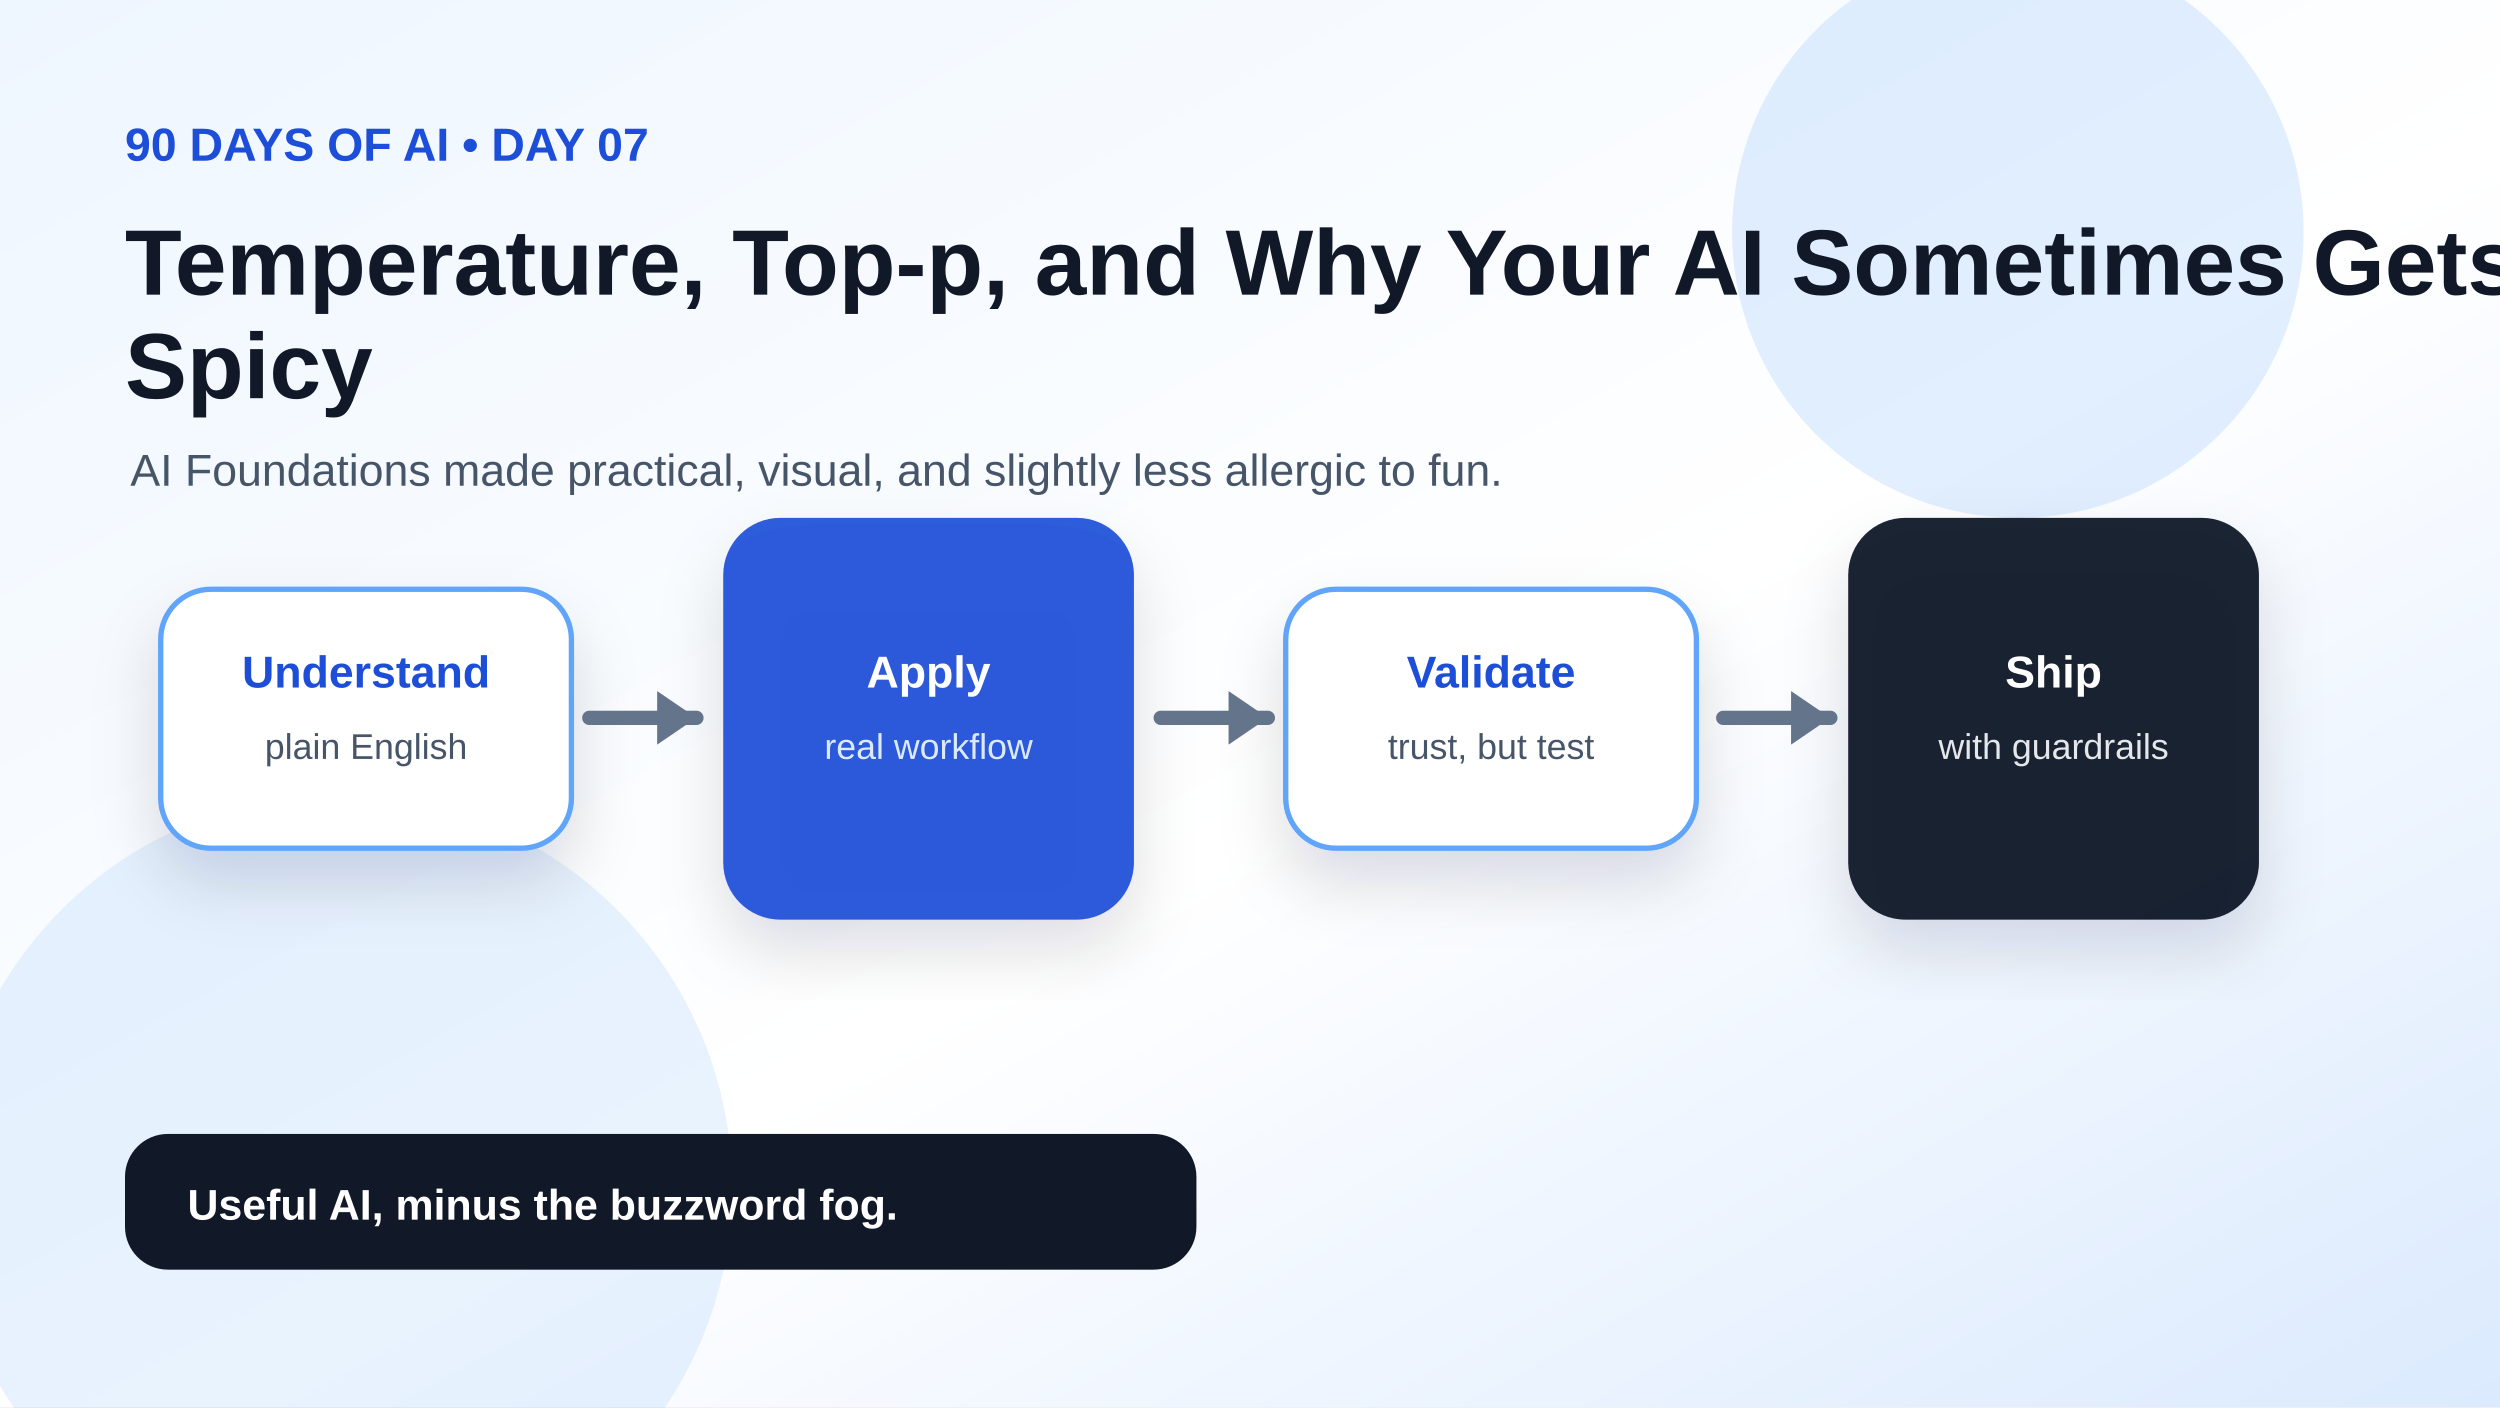
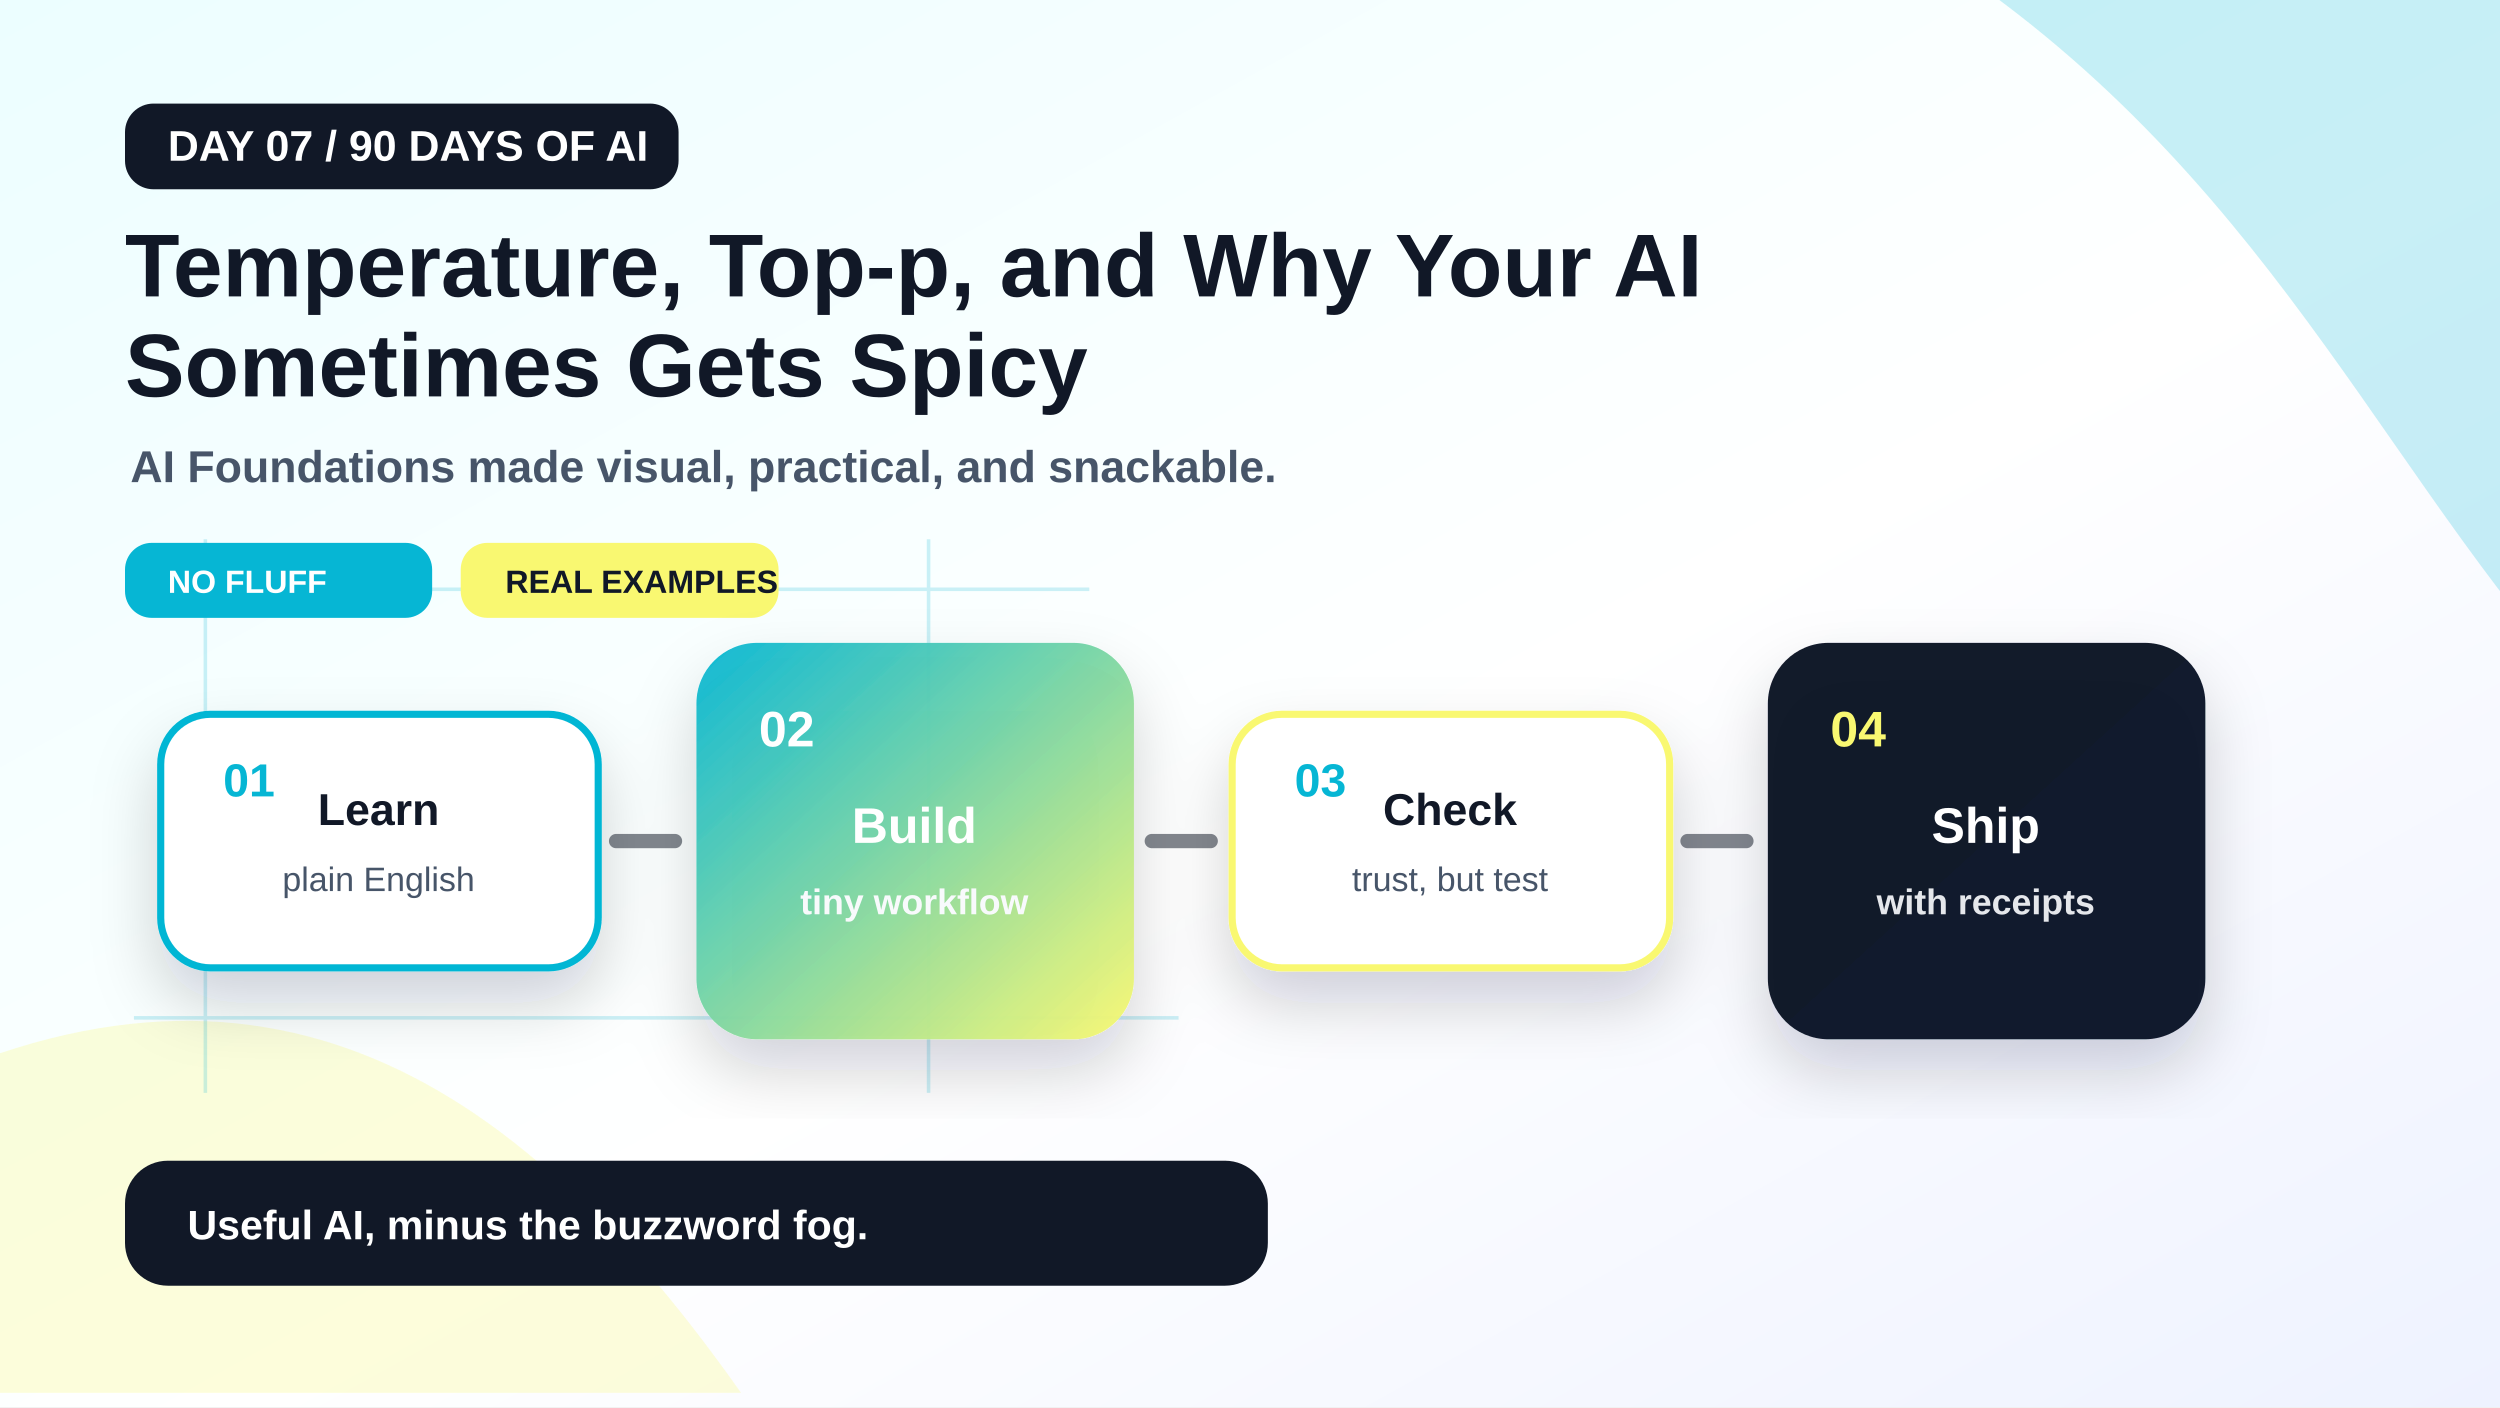
<svg xmlns="http://www.w3.org/2000/svg" width="1400" height="788" viewBox="0 0 1400 788" role="img" aria-labelledby="title desc">
  <defs>
    <linearGradient id="bg" x1="0" y1="0" x2="1" y2="1">
-       <stop offset="0" stop-color="#eef6ff" />
+       <stop offset="0" stop-color="#ecfeff" />
      <stop offset="0.55" stop-color="#ffffff" />
-       <stop offset="1" stop-color="#dbeafe" />
+       <stop offset="1" stop-color="#eef2ff" />
+     </linearGradient>
+     <linearGradient id="cardGlow" x1="0" y1="0" x2="1" y2="1">
+       <stop offset="0" stop-color="#06b6d4" />
+       <stop offset="1" stop-color="#f9f871" />
+     </linearGradient>
+     <linearGradient id="darkGlow" x1="0" y1="0" x2="1" y2="1">
+       <stop offset="0" stop-color="#111827" />
+       <stop offset="1" stop-color="#0f172a" />
    </linearGradient>
    <filter id="shadow" x="-20%" y="-20%" width="140%" height="140%">
-       <feDropShadow dx="0" dy="18" stdDeviation="18" flood-color="#0f172a" flood-opacity="0.14" />
+       <feDropShadow dx="0" dy="18" stdDeviation="18" flood-color="#0f172a" flood-opacity="0.18" />
    </filter>
  </defs>
  <rect width="1400" height="788" fill="url(#bg)" />
-   <circle cx="1130" cy="130" r="160" fill="#60a5fa" opacity="0.18" />
-   <circle cx="190" cy="665" r="220" fill="#60a5fa" opacity="0.14" />
-   <text x="70" y="90" font-family="Arial, sans-serif" font-size="26" font-weight="800" fill="#1d4ed8">90 DAYS OF AI • DAY 07</text>
-   <text x="70" y="165" font-family="Arial, sans-serif" font-size="52" font-weight="900" fill="#111827">Temperature, Top-p, and Why Your AI Sometimes Gets</text>
-   <text x="70" y="223" font-family="Arial, sans-serif" font-size="52" font-weight="900" fill="#111827">Spicy</text>
-   <text x="73" y="272" font-family="Arial, sans-serif" font-size="25" fill="#475569">AI Foundations made practical, visual, and slightly less allergic to fun.</text>
+   <path d="M1060 -40 C1260 80 1325 250 1440 380 L1440 0 Z" fill="#06b6d4" opacity="0.22" />
+   <path d="M-70 620 C150 505 295 610 415 780 L-70 780 Z" fill="#f9f871" opacity="0.25" />
+   <g opacity="0.20" stroke="#06b6d4" stroke-width="2">
+     <path d="M75 330 H610" />
+     <path d="M75 570 H660" />
+     <path d="M115 302 V612" />
+     <path d="M520 302 V612" />
+   </g>
+   <rect x="70" y="58" width="310" height="48" rx="16" fill="#111827" />
+   <text x="94" y="90" font-family="Arial, sans-serif" font-size="24" font-weight="900" fill="#ffffff">DAY 07 / 90 DAYS OF AI</text>
+   <text x="70" y="166" font-family="Arial, sans-serif" font-size="50" font-weight="900" fill="#111827">Temperature, Top-p, and Why Your AI</text>
+   <text x="70" y="222" font-family="Arial, sans-serif" font-size="50" font-weight="900" fill="#111827">Sometimes Gets Spicy</text>
+   <text x="73" y="270" font-family="Arial, sans-serif" font-size="25" font-weight="700" fill="#475569">AI Foundations made visual, practical, and snackable.</text>
+   <g transform="translate(70 304)">
+     <rect x="0" y="0" width="172" height="42" rx="15" fill="#06b6d4" />
+     <text x="24" y="28" font-family="Arial, sans-serif" font-size="18" font-weight="900" fill="#ffffff">NO FLUFF</text>
+     <rect x="188" y="0" width="178" height="42" rx="15" fill="#f9f871" />
+     <text x="213" y="28" font-family="Arial, sans-serif" font-size="18" font-weight="900" fill="#111827">REAL EXAMPLES</text>
+   </g>
  <g filter="url(#shadow)">
-     <rect x="90" y="330" width="230" height="145" rx="28" fill="#ffffff" stroke="#60a5fa" stroke-width="3" />
-     <rect x="405" y="290" width="230" height="225" rx="32" fill="#1d4ed8" opacity="0.92" />
-     <rect x="720" y="330" width="230" height="145" rx="28" fill="#ffffff" stroke="#60a5fa" stroke-width="3" />
-     <rect x="1035" y="290" width="230" height="225" rx="32" fill="#111827" opacity="0.94" />
+     <rect x="90" y="400" width="245" height="142" rx="28" fill="#ffffff" stroke="#06b6d4" stroke-width="4" />
+     <rect x="390" y="360" width="245" height="222" rx="34" fill="url(#cardGlow)" opacity="0.96" />
+     <rect x="690" y="400" width="245" height="142" rx="28" fill="#ffffff" stroke="#f9f871" stroke-width="4" />
+     <rect x="990" y="360" width="245" height="222" rx="34" fill="url(#darkGlow)" opacity="0.98" />
  </g>
-   <path d="M330 402 H390" stroke="#64748b" stroke-width="8" stroke-linecap="round" />
-   <path d="M390 402 l-22 -15 v30 z" fill="#64748b" />
-   <path d="M650 402 H710" stroke="#64748b" stroke-width="8" stroke-linecap="round" />
-   <path d="M710 402 l-22 -15 v30 z" fill="#64748b" />
-   <path d="M965 402 H1025" stroke="#64748b" stroke-width="8" stroke-linecap="round" />
-   <path d="M1025 402 l-22 -15 v30 z" fill="#64748b" />
-   <text x="205" y="385" text-anchor="middle" font-family="Arial, sans-serif" font-size="25" font-weight="800" fill="#1d4ed8">Understand</text>
-   <text x="205" y="425" text-anchor="middle" font-family="Arial, sans-serif" font-size="20" fill="#475569">plain English</text>
-   <text x="520" y="385" text-anchor="middle" font-family="Arial, sans-serif" font-size="25" font-weight="800" fill="#ffffff">Apply</text>
-   <text x="520" y="425" text-anchor="middle" font-family="Arial, sans-serif" font-size="20" fill="#dbeafe">real workflow</text>
-   <text x="835" y="385" text-anchor="middle" font-family="Arial, sans-serif" font-size="25" font-weight="800" fill="#1d4ed8">Validate</text>
-   <text x="835" y="425" text-anchor="middle" font-family="Arial, sans-serif" font-size="20" fill="#475569">trust, but test</text>
-   <text x="1150" y="385" text-anchor="middle" font-family="Arial, sans-serif" font-size="25" font-weight="800" fill="#ffffff">Ship</text>
-   <text x="1150" y="425" text-anchor="middle" font-family="Arial, sans-serif" font-size="20" fill="#e5e7eb">with guardrails</text>
-   <rect x="70" y="635" width="600" height="76" rx="24" fill="#111827" />
-   <text x="105" y="683" font-family="Arial, sans-serif" font-size="24" font-weight="800" fill="#ffffff">Useful AI, minus the buzzword fog.</text>
+   <g font-family="Arial, sans-serif">
+     <text x="125" y="446" font-size="26" font-weight="900" fill="#06b6d4">01</text>
+     <text x="212" y="462" text-anchor="middle" font-size="25" font-weight="900" fill="#111827">Learn</text>
+     <text x="212" y="499" text-anchor="middle" font-size="19" fill="#475569">plain English</text>
+     <text x="425" y="418" font-size="28" font-weight="900" fill="#ffffff">02</text>
+     <text x="512" y="472" text-anchor="middle" font-size="28" font-weight="900" fill="#ffffff">Build</text>
+     <text x="512" y="512" text-anchor="middle" font-size="20" font-weight="700" fill="#f8fafc">tiny workflow</text>
+     <text x="725" y="446" font-size="26" font-weight="900" fill="#06b6d4">03</text>
+     <text x="812" y="462" text-anchor="middle" font-size="25" font-weight="900" fill="#111827">Check</text>
+     <text x="812" y="499" text-anchor="middle" font-size="19" fill="#475569">trust, but test</text>
+     <text x="1025" y="418" font-size="28" font-weight="900" fill="#f9f871">04</text>
+     <text x="1112" y="472" text-anchor="middle" font-size="28" font-weight="900" fill="#ffffff">Ship</text>
+     <text x="1112" y="512" text-anchor="middle" font-size="20" font-weight="700" fill="#e5e7eb">with receipts</text>
+   </g>
+   <g stroke="#111827" stroke-width="8" stroke-linecap="round" opacity="0.52">
+     <path d="M345 471 H378" />
+     <path d="M645 471 H678" />
+     <path d="M945 471 H978" />
+   </g>
+   <rect x="70" y="650" width="640" height="70" rx="24" fill="#111827" />
+   <text x="105" y="694" font-family="Arial, sans-serif" font-size="23" font-weight="900" fill="#ffffff">Useful AI, minus the buzzword fog.</text>
</svg>
